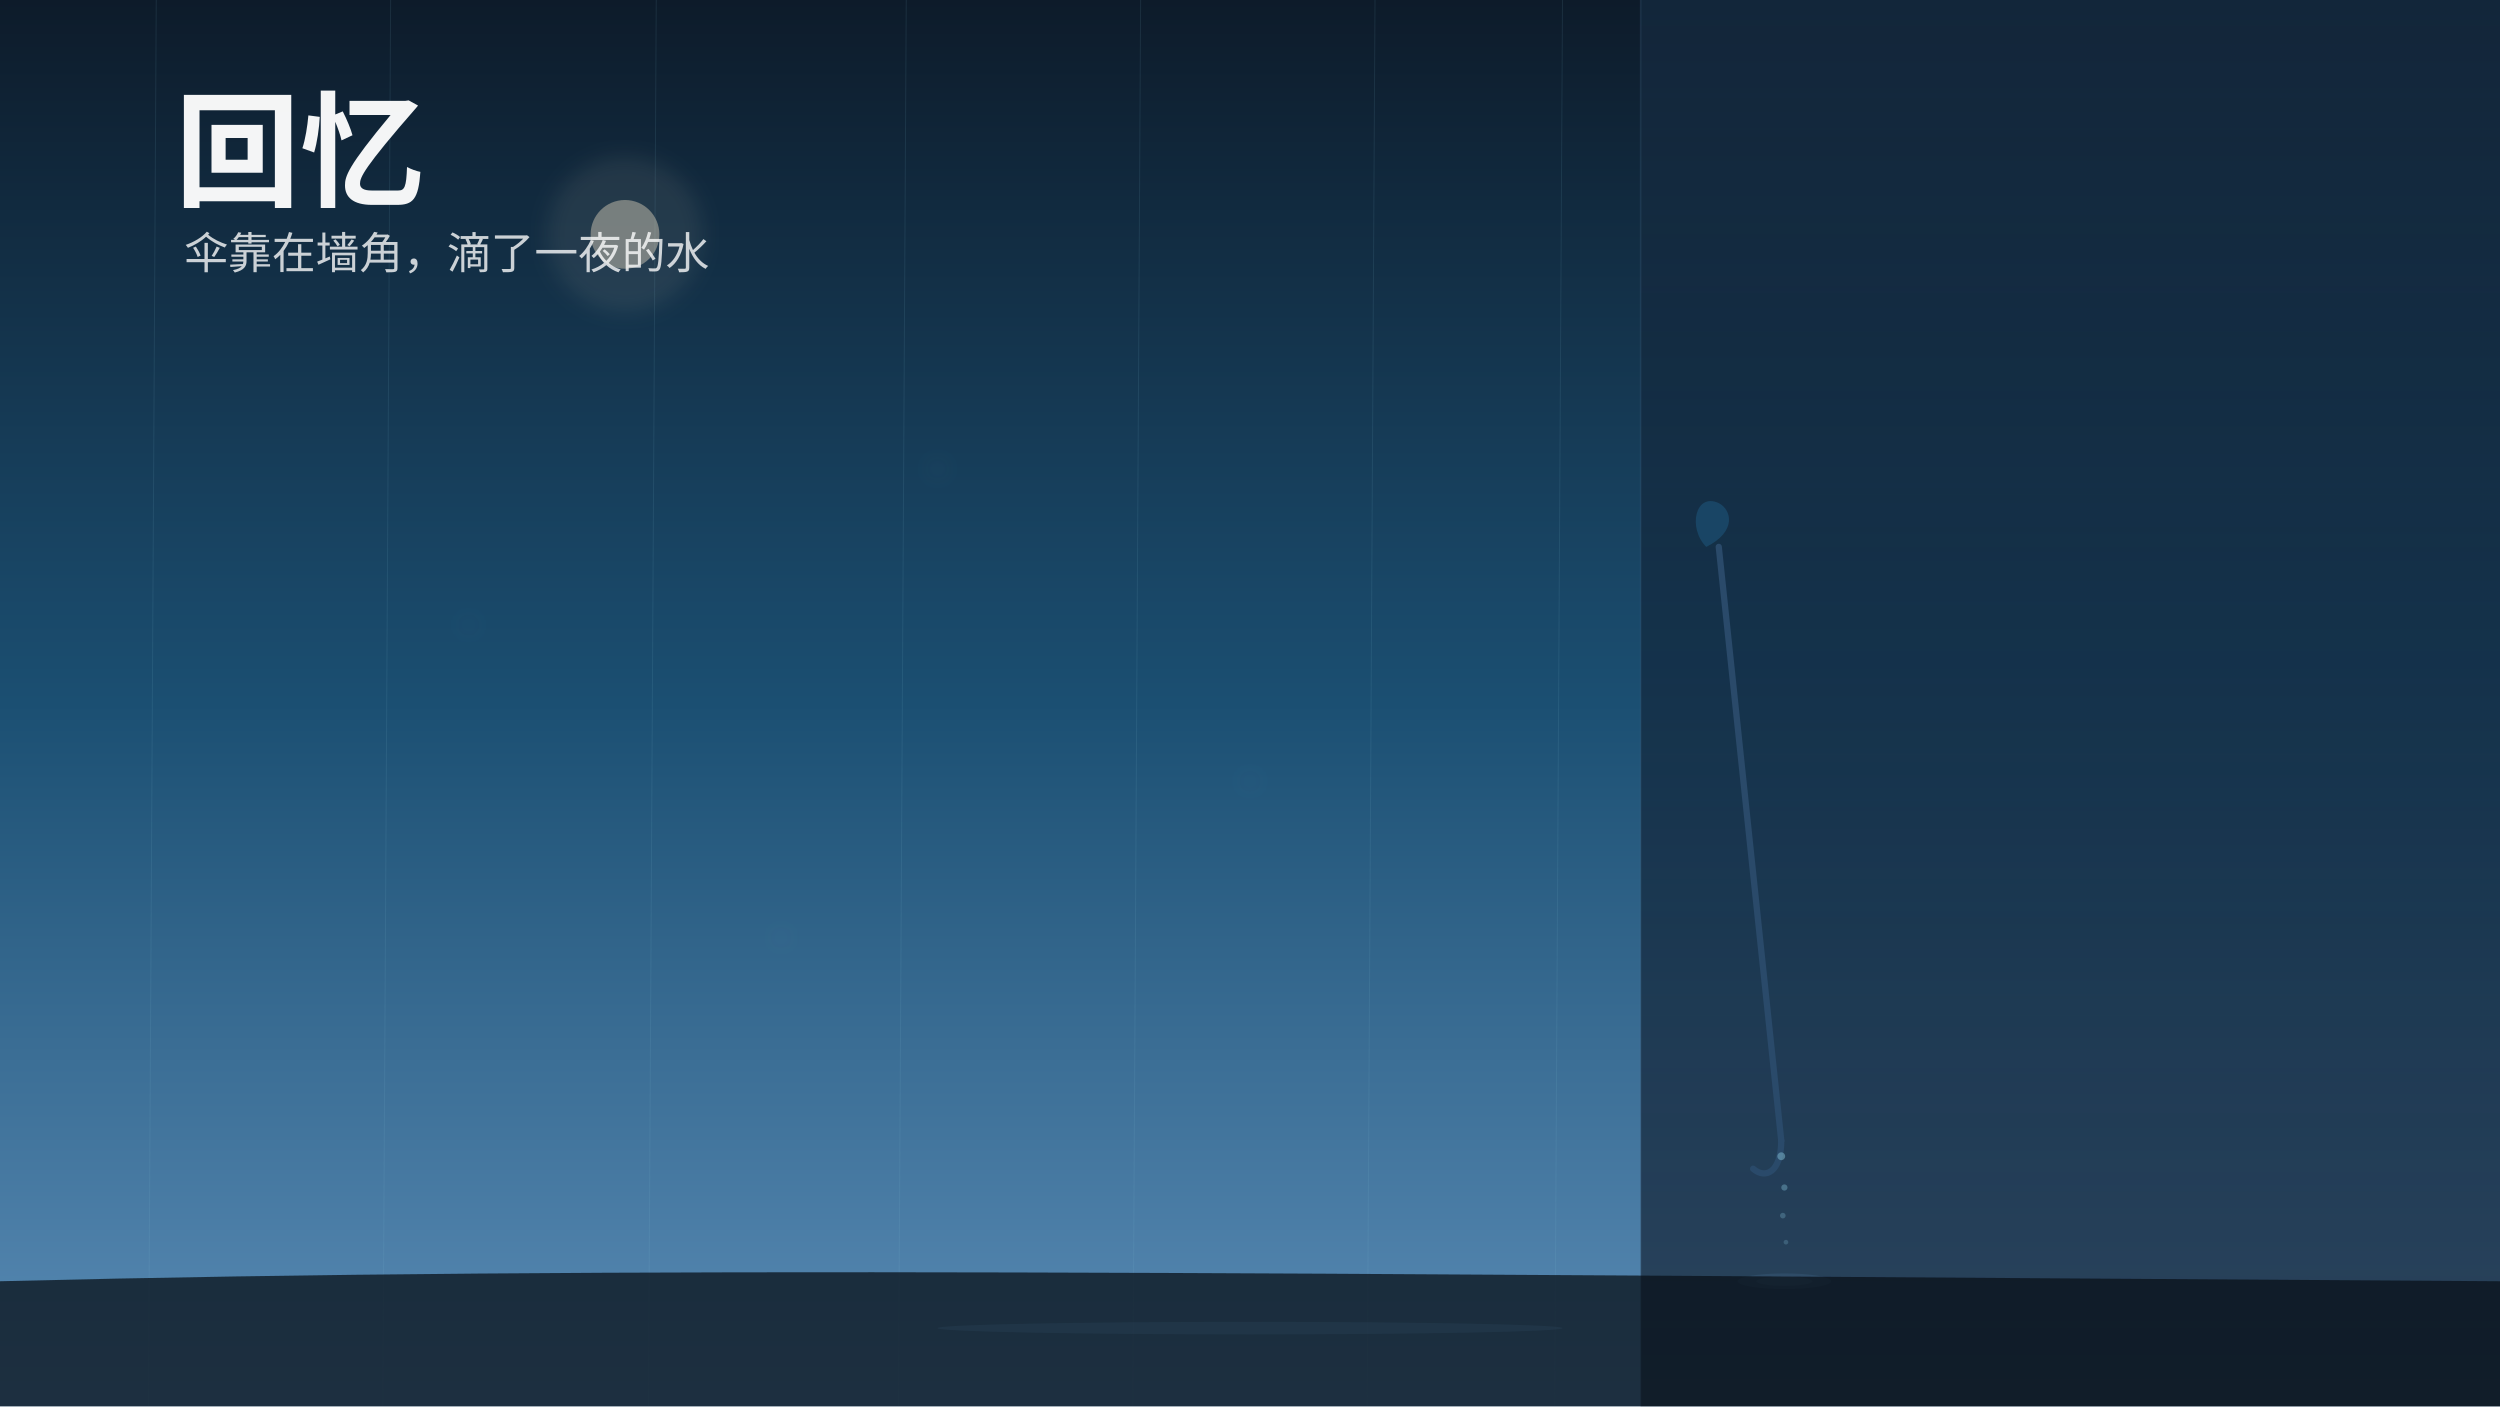
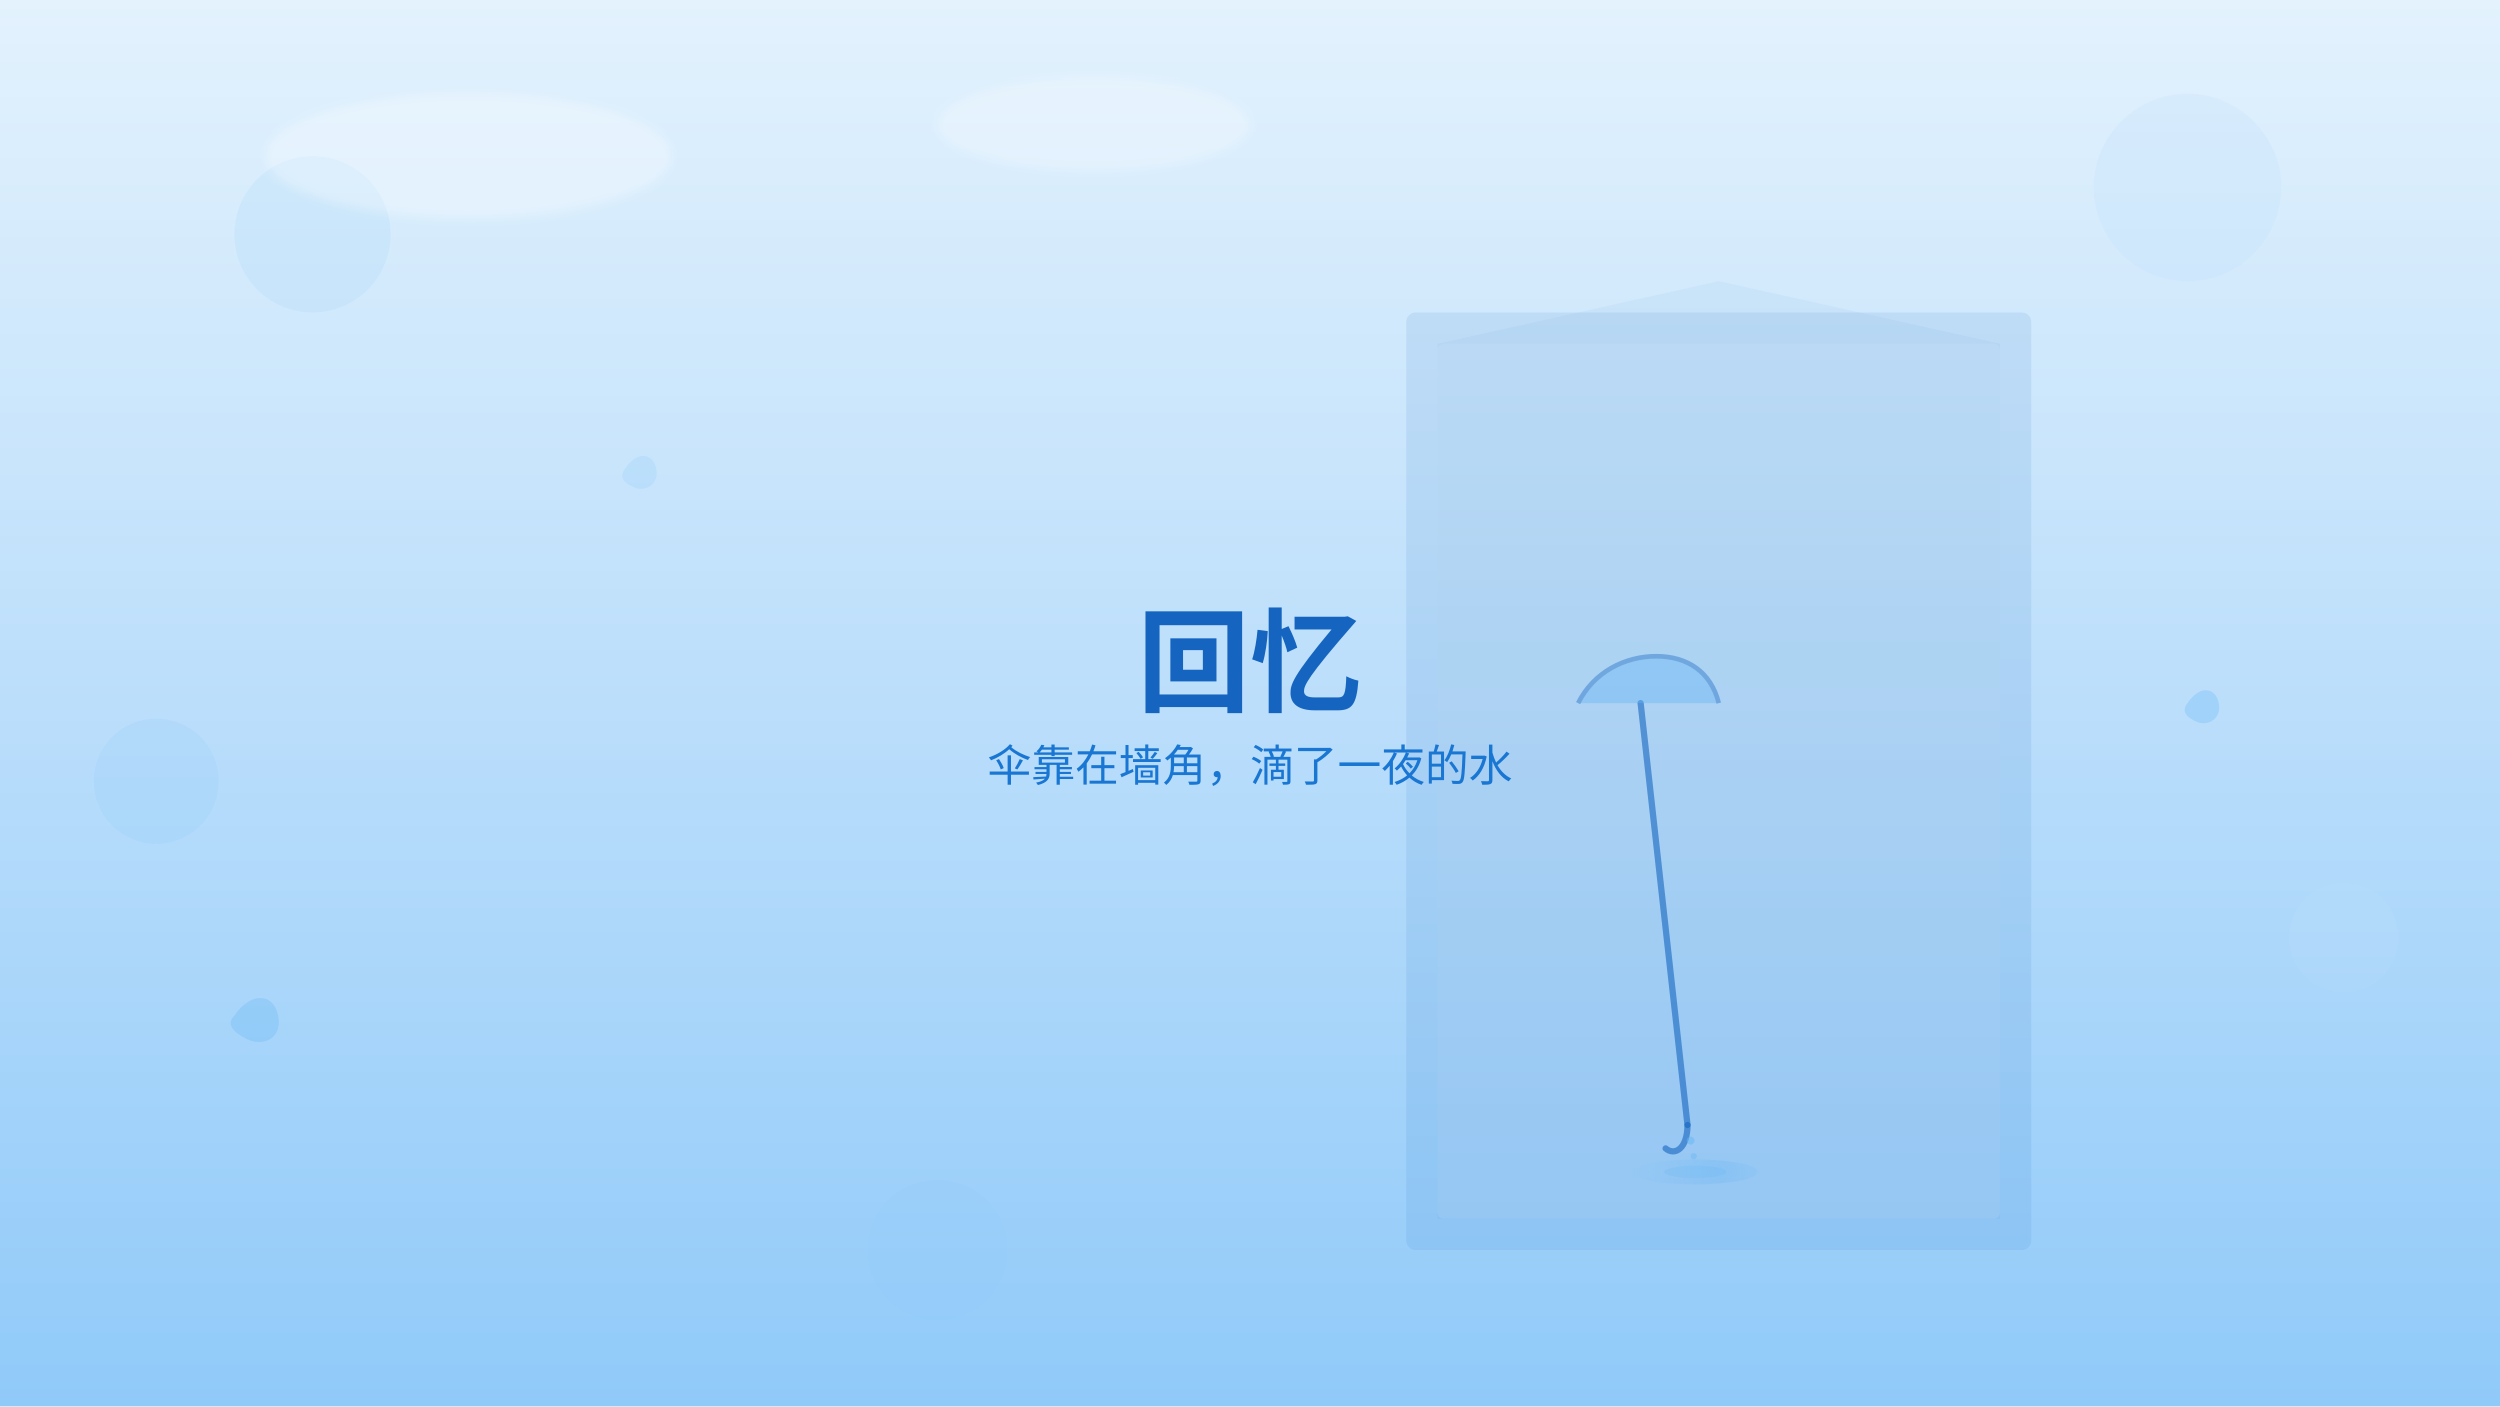
<svg xmlns="http://www.w3.org/2000/svg" width="1600" height="900" viewBox="0 0 1600 900" fill="none">
  <defs>
-     <linearGradient id="sky" x1="800" y1="0" x2="800" y2="900" gradientUnits="userSpaceOnUse">
-       <stop stop-color="#0D1B2A" />
-       <stop offset="0.5" stop-color="#1B4F72" />
-       <stop offset="1" stop-color="#5B8DB8" />
+     <linearGradient id="bg" x1="800" y1="0" x2="800" y2="900" gradientUnits="userSpaceOnUse">
+       <stop stop-color="#E3F2FD" />
+       <stop offset="0.5" stop-color="#BBDEFB" />
+       <stop offset="1" stop-color="#90CAF9" />
    </linearGradient>
-     <linearGradient id="wall" x1="1100" y1="0" x2="1100" y2="900" gradientUnits="userSpaceOnUse">
-       <stop stop-color="#162D44" />
-       <stop offset="1" stop-color="#0A1220" />
-     </linearGradient>
-     <filter id="glow">
-       <feGaussianBlur stdDeviation="6" />
+     <radialGradient id="puddle" cx="1100" cy="750" r="80" gradientUnits="userSpaceOnUse">
+       <stop stop-color="#64B5F6" stop-opacity="0.3" />
+       <stop offset="1" stop-color="#90CAF9" stop-opacity="0" />
+     </radialGradient>
+     <filter id="soft">
+       <feGaussianBlur stdDeviation="3" />
    </filter>
  </defs>
-   <rect width="1600" height="900" fill="url(#sky)" />
-   <rect x="1050" y="0" width="550" height="900" fill="url(#wall)" opacity="0.6" />
-   <line x1="1050" y1="0" x2="1050" y2="900" stroke="#5B8DB8" stroke-width="1" opacity="0.15" />
-   <g stroke="#7FBCD2" stroke-width="0.6" opacity="0.12">
-     <line x1="100" y1="0" x2="95" y2="900" />
-     <line x1="250" y1="0" x2="245" y2="900" />
-     <line x1="420" y1="0" x2="415" y2="900" />
-     <line x1="580" y1="0" x2="575" y2="900" />
-     <line x1="730" y1="0" x2="725" y2="900" />
-     <line x1="880" y1="0" x2="875" y2="900" />
-     <line x1="1000" y1="0" x2="995" y2="900" />
-   </g>
-   <g transform="translate(1100, 350)">
-     <line x1="0" y1="0" x2="40" y2="380" stroke="#2A4A6A" stroke-width="4" stroke-linecap="round" />
-     <path d="M40 380C40 400 30 405 22 398" stroke="#2A4A6A" stroke-width="4" fill="none" stroke-linecap="round" />
-     <path d="M-8 0C-20 -12 -15 -35 0 -28C8 -24 12 -10 -8 0Z" fill="#1B4F72" opacity="0.7" />
-   </g>
-   <circle cx="1140" cy="740" r="2.5" fill="#7FBCD2" opacity="0.5" />
-   <circle cx="1142" cy="760" r="2" fill="#7FBCD2" opacity="0.4" />
-   <circle cx="1141" cy="778" r="1.8" fill="#7FBCD2" opacity="0.3" />
-   <circle cx="1143" cy="795" r="1.5" fill="#7FBCD2" opacity="0.25" />
-   <ellipse cx="1142" cy="820" rx="30" ry="5" fill="#5B8DB8" opacity="0.15" />
-   <ellipse cx="1142" cy="820" rx="18" ry="3" fill="#7FBCD2" opacity="0.1" />
-   <circle cx="400" cy="150" r="50" fill="#F5E6CA" opacity="0.08" filter="url(#glow)" />
-   <circle cx="400" cy="150" r="22" fill="#F5E6CA" opacity="0.4" />
-   <g fill="#7FBCD2" opacity="0.2" filter="url(#glow)">
-     <circle cx="300" cy="400" r="2" />
-     <circle cx="600" cy="300" r="2.5" />
-     <circle cx="500" cy="600" r="2" />
-     <circle cx="800" cy="500" r="2" />
-   </g>
-   <path d="M0 820C400 810 800 815 1600 820V900H0Z" fill="#081018" opacity="0.75" />
-   <ellipse cx="800" cy="850" rx="200" ry="4" fill="#5B8DB8" opacity="0.08" />
-   <text x="112" y="126" fill="#FFFFFF" fill-opacity="0.95" font-family="'Noto Serif SC', 'Source Han Serif', Georgia, serif" font-size="80" font-weight="700">回忆</text>
-   <text x="118" y="172" fill="#FFFFFF" fill-opacity="0.78" font-family="'Noto Serif SC', 'Source Han Serif', Georgia, serif" font-size="28">伞靠在墙角，滴了一夜的水</text>
+   <rect width="1600" height="900" fill="url(#bg)" />
+   <rect x="900" y="200" width="400" height="600" rx="6" fill="#1565C0" opacity="0.1" />
+   <rect x="920" y="220" width="360" height="560" rx="4" fill="#E3F2FD" opacity="0.15" />
+   <path d="M920 220L920 780L1280 780L1280 220L1100 180Z" fill="#1565C0" opacity="0.05" />
+   <line x1="1050" y1="450" x2="1080" y2="720" stroke="#1565C0" stroke-width="4" stroke-linecap="round" opacity="0.6" />
+   <path d="M1080 720C1080 735 1072 740 1066 735" stroke="#1565C0" stroke-width="4" fill="none" stroke-linecap="round" opacity="0.6" />
+   <path d="M1010 450C1020 430 1040 420 1060 420C1080 420 1095 430 1100 450" stroke="#1565C0" stroke-width="3" fill="#64B5F6" opacity="0.4" />
+   <ellipse cx="1085" cy="750" rx="40" ry="8" fill="url(#puddle)" />
+   <ellipse cx="1085" cy="750" rx="20" ry="4" fill="#64B5F6" opacity="0.2" />
+   <circle cx="1082" cy="730" r="2.5" fill="#64B5F6" opacity="0.5" />
+   <circle cx="1084" cy="740" r="2" fill="#64B5F6" opacity="0.4" />
+   <circle cx="200" cy="150" r="50" fill="#90CAF9" opacity="0.15" />
+   <circle cx="1400" cy="120" r="60" fill="#BBDEFB" opacity="0.2" />
+   <circle cx="100" cy="500" r="40" fill="#64B5F6" opacity="0.1" />
+   <circle cx="600" cy="800" r="45" fill="#90CAF9" opacity="0.15" />
+   <circle cx="1500" cy="600" r="35" fill="#BBDEFB" opacity="0.18" />
+   <ellipse cx="300" cy="100" rx="130" ry="40" fill="#FFFFFF" opacity="0.3" filter="url(#soft)" />
+   <ellipse cx="700" cy="80" rx="100" ry="30" fill="#FFFFFF" opacity="0.25" filter="url(#soft)" />
+   <path d="M150 650C160 635 175 635 178 650C181 665 168 670 158 665C148 660 145 655 150 650Z" fill="#64B5F6" opacity="0.3" />
+   <path d="M400 300C408 288 418 290 420 300C422 310 413 315 406 312C399 309 396 305 400 300Z" fill="#90CAF9" opacity="0.25" />
+   <path d="M1400 450C1408 438 1418 440 1420 450C1422 460 1413 465 1406 462C1399 459 1396 455 1400 450Z" fill="#64B5F6" opacity="0.3" />
+   <text x="800" y="450" text-anchor="middle" fill="#1565C0" font-family="'PingFang SC', 'Noto Serif SC', sans-serif" font-size="72" font-weight="700">回忆</text>
+   <text x="800" y="500" text-anchor="middle" fill="#1976D2" font-family="'PingFang SC', 'Noto Serif SC', sans-serif" font-size="28">伞靠在墙角，滴了一夜的水</text>
</svg>
